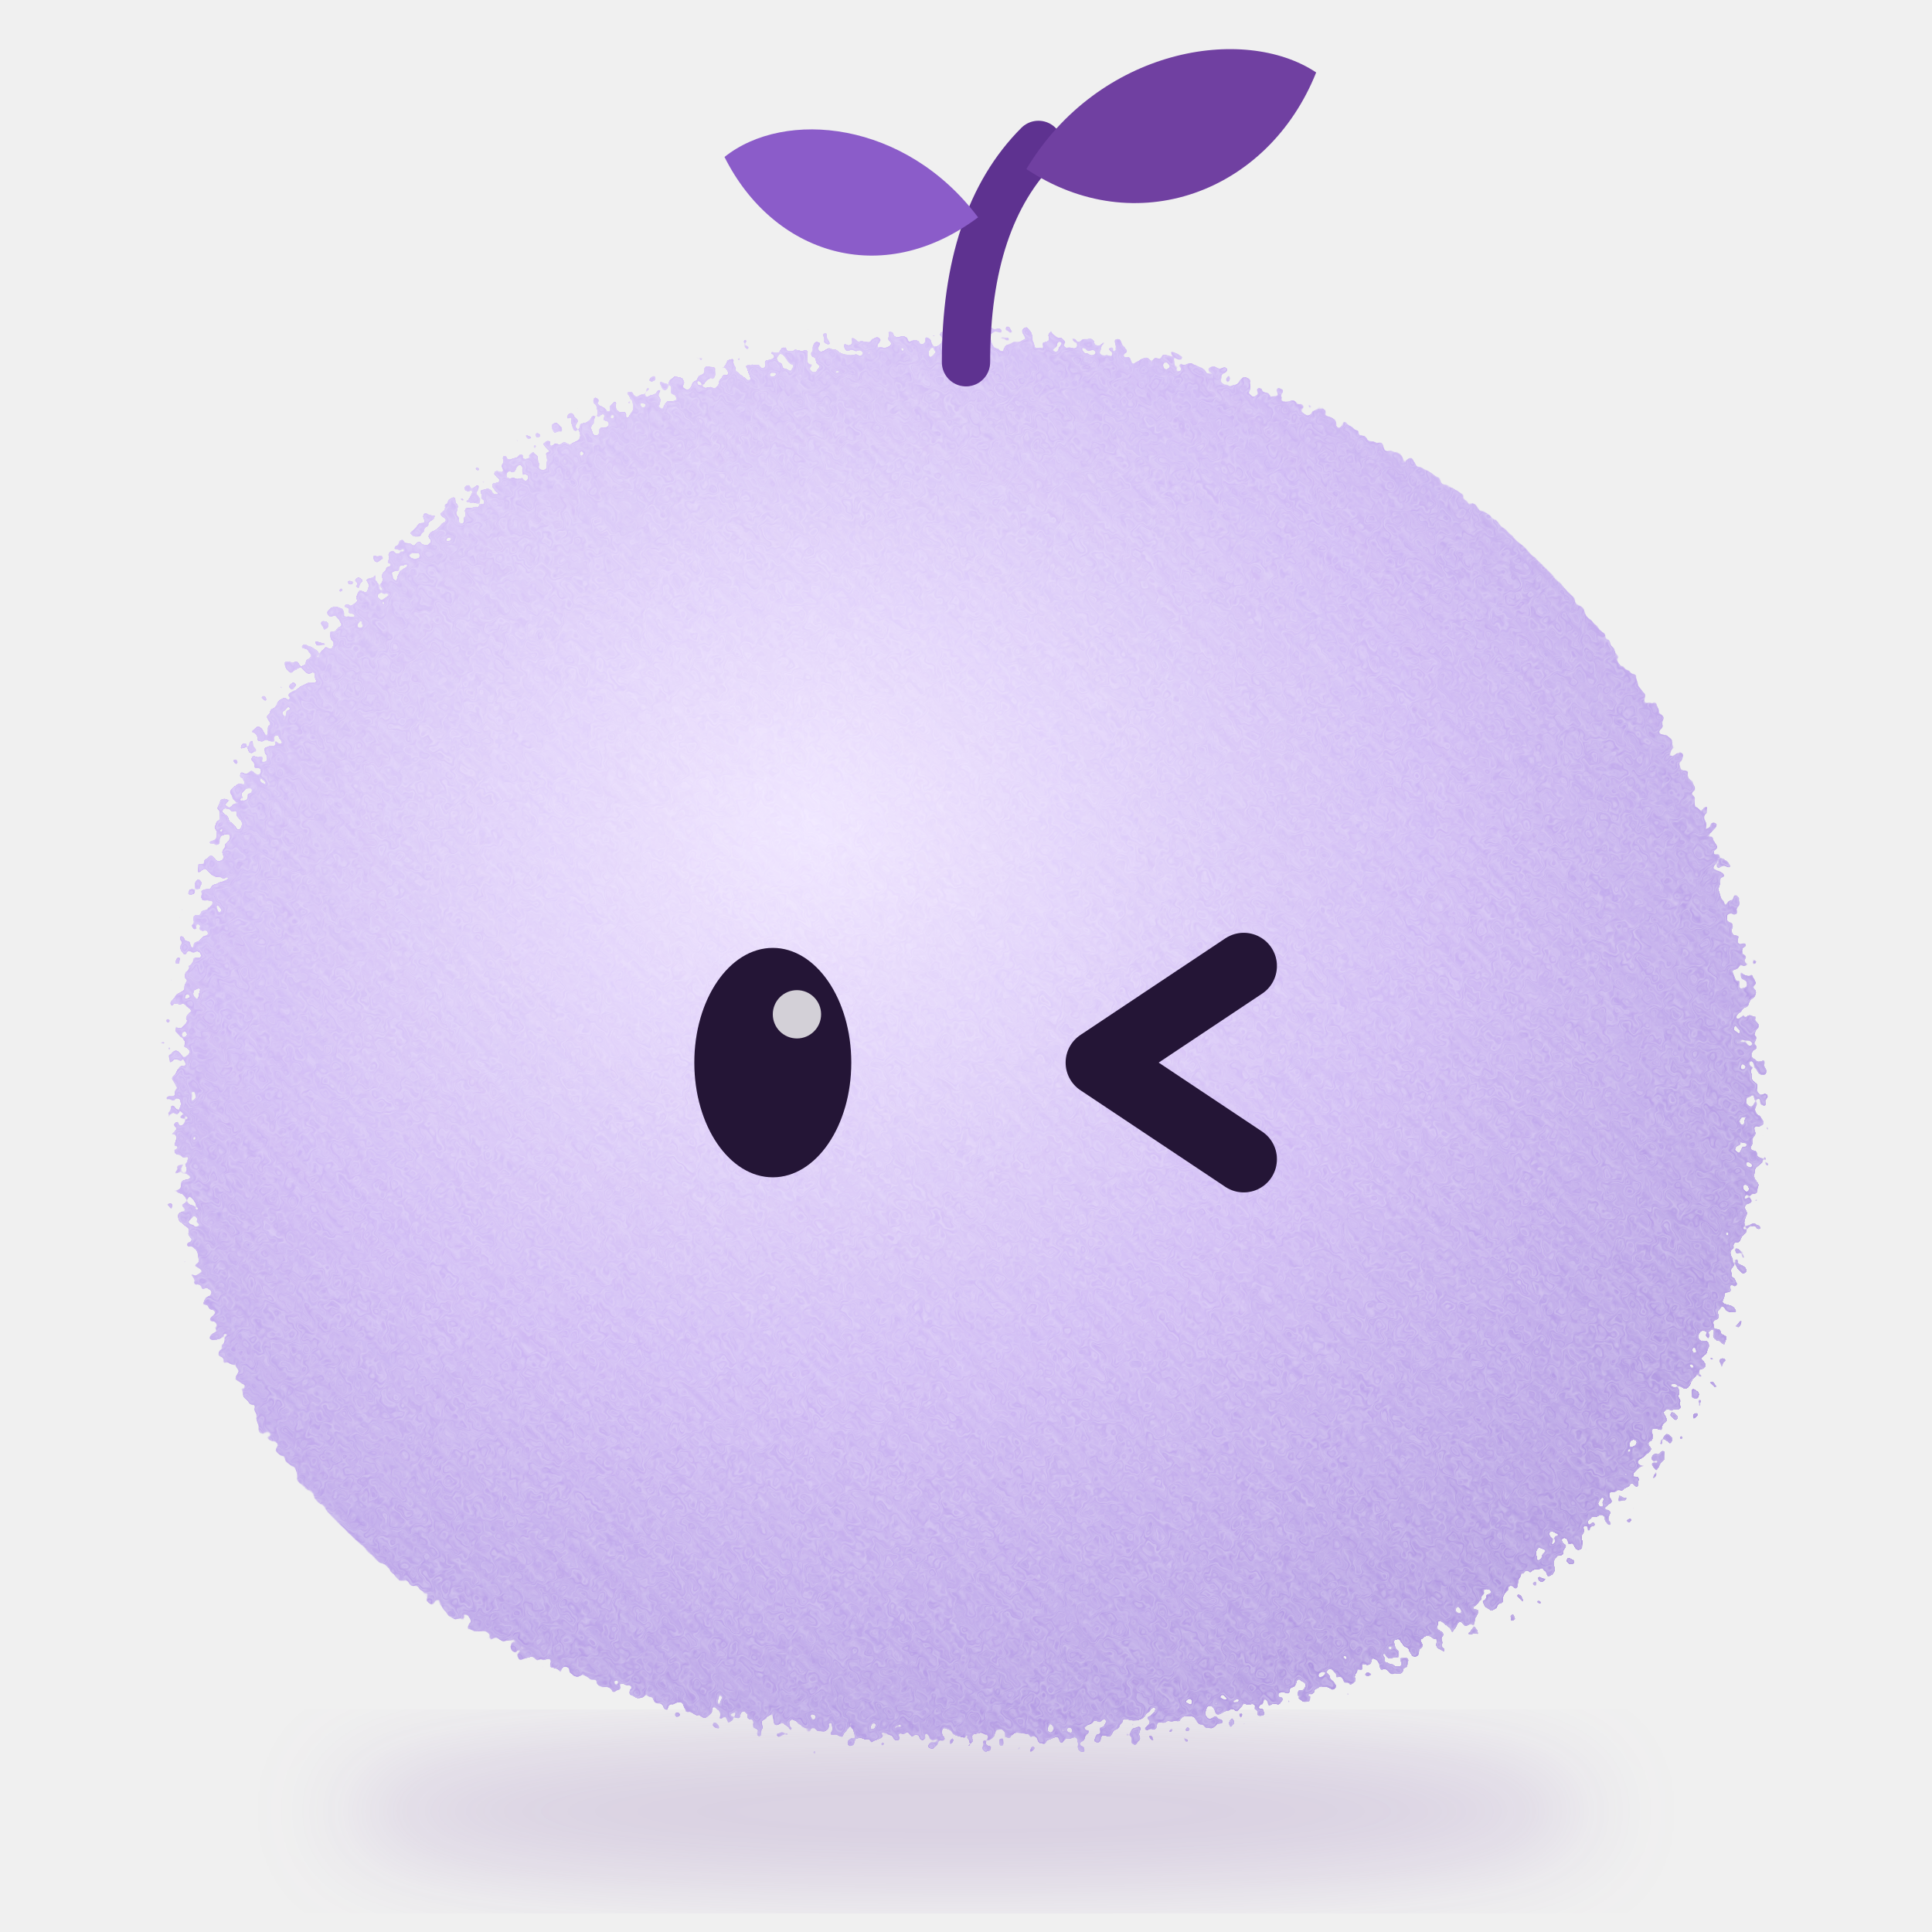
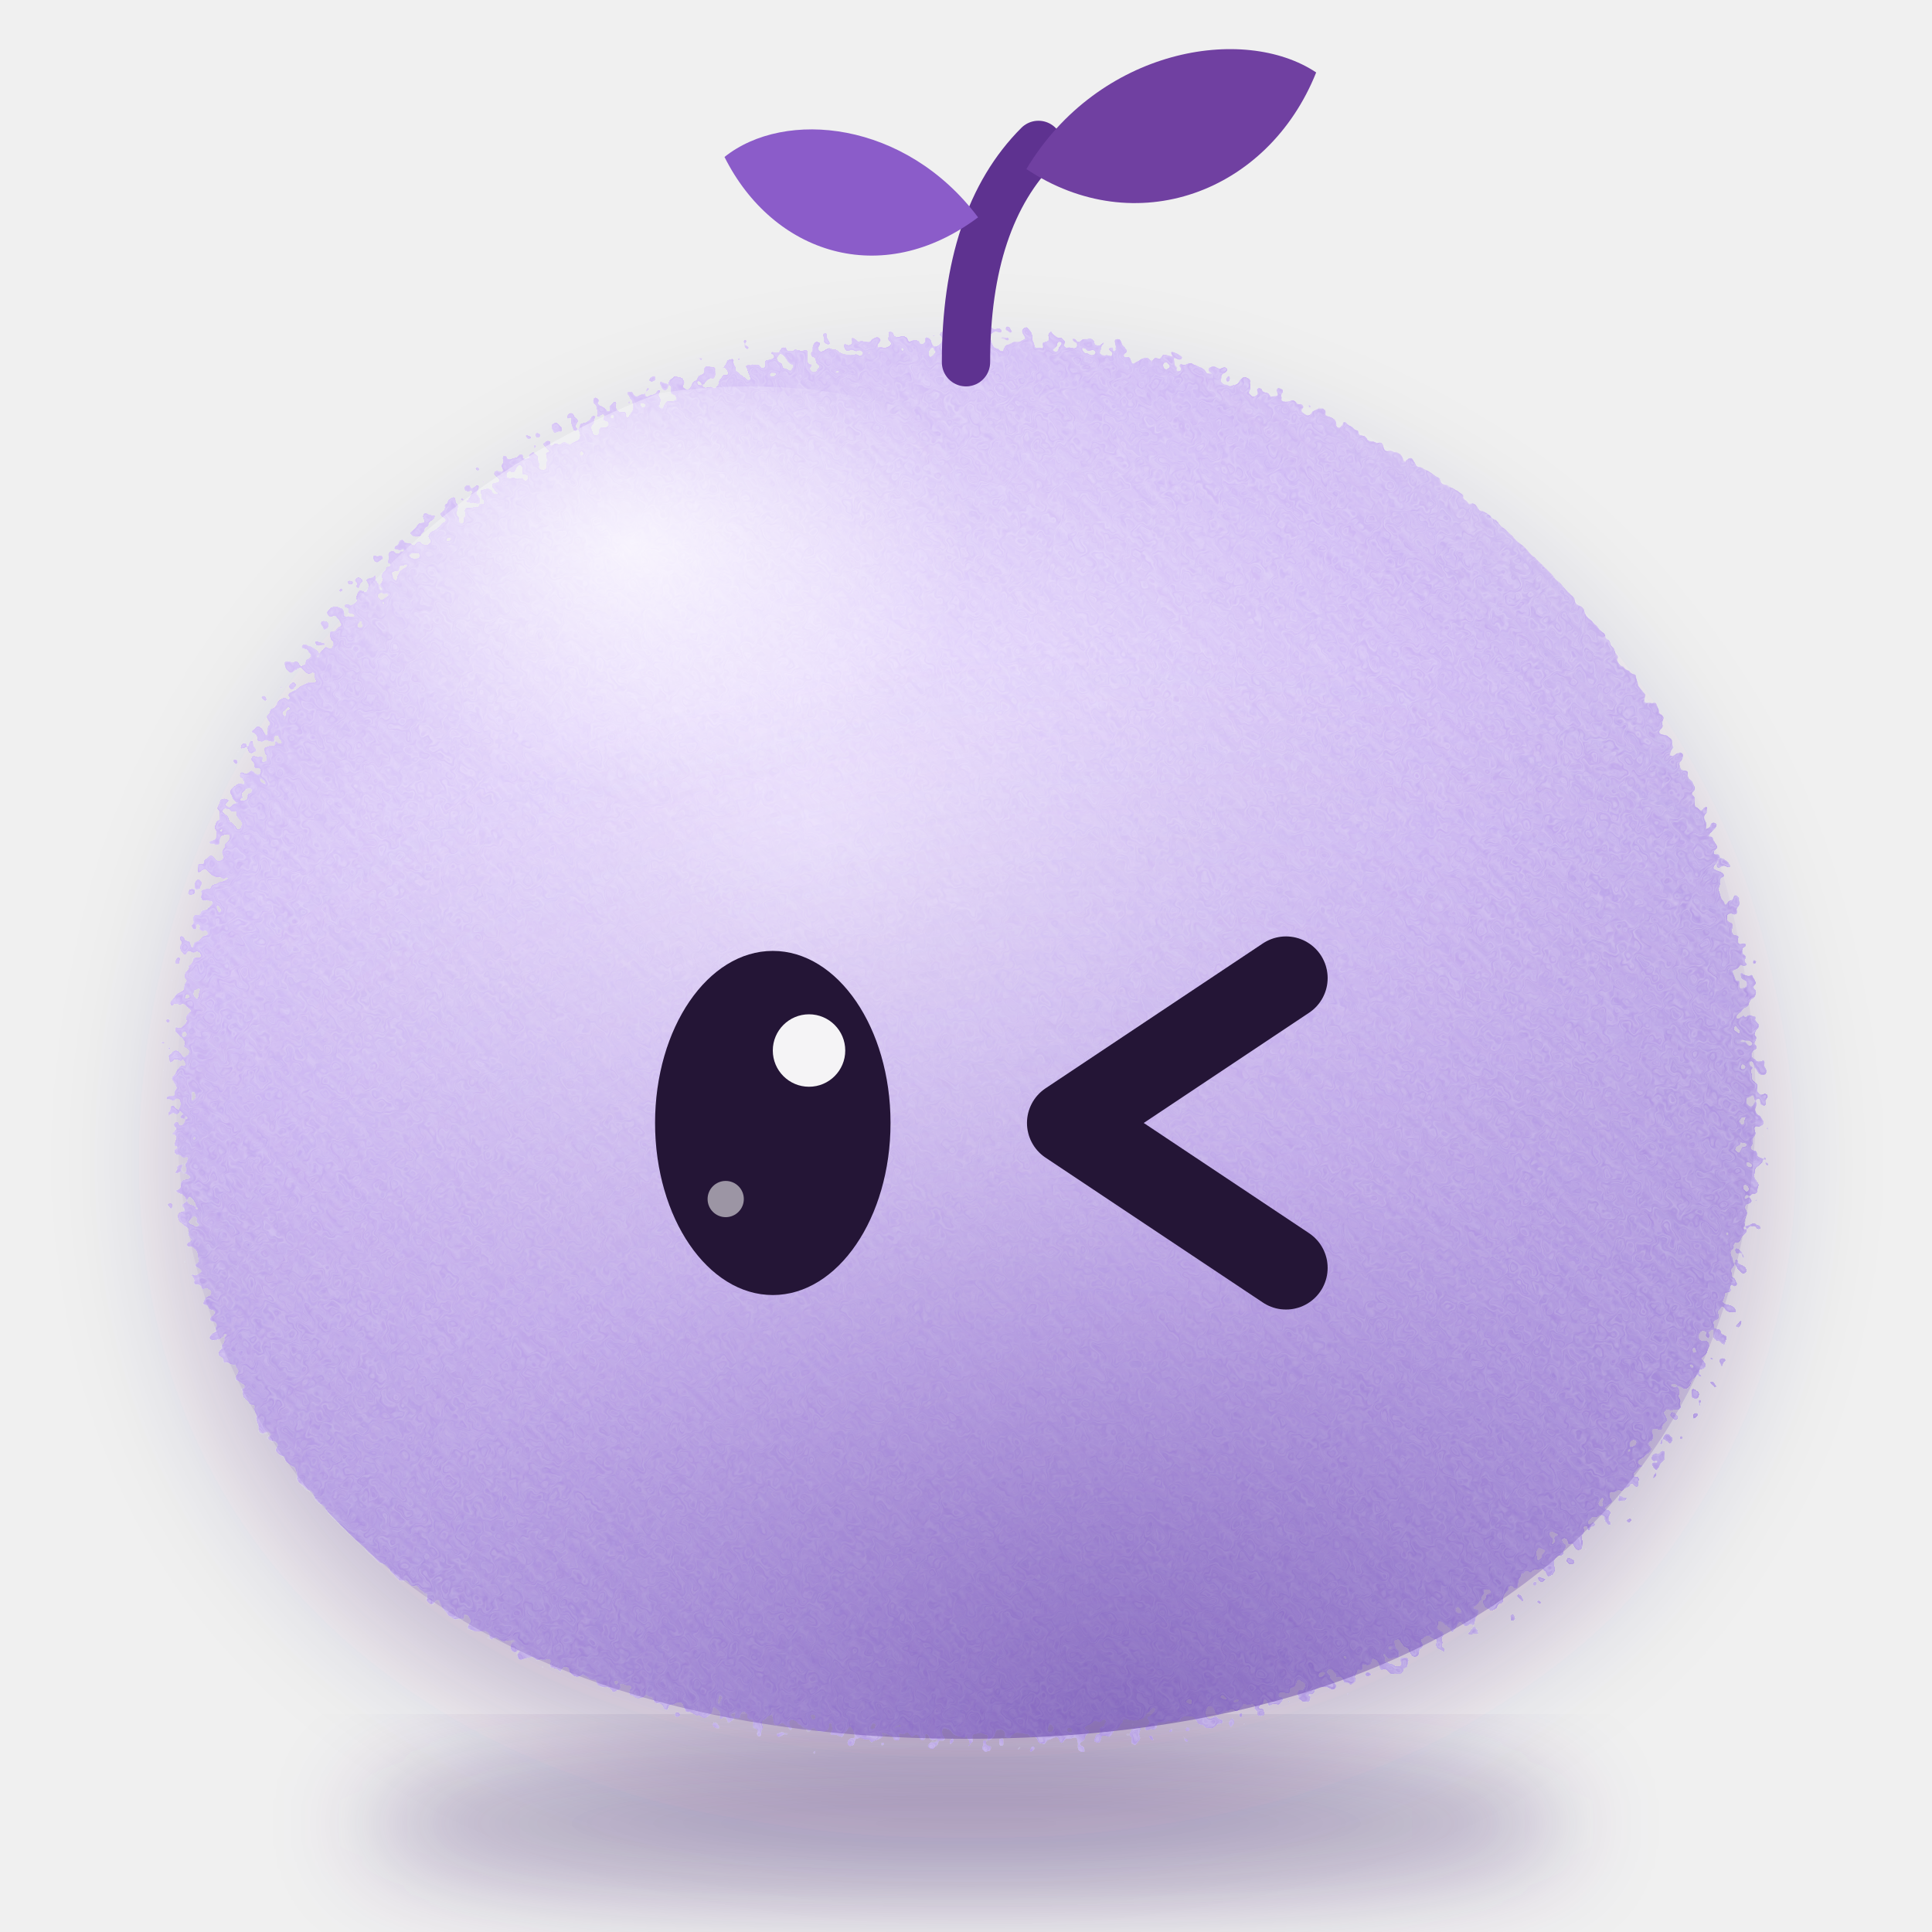
<svg xmlns="http://www.w3.org/2000/svg" viewBox="20 10 160 160">
  <defs>
    <radialGradient id="g" cx="40%" cy="35%" r="75%">
      <stop offset="0" stop-color="#EDE2FF" />
      <stop offset=".55" stop-color="#C9B0F2" />
      <stop offset="1" stop-color="#A285DB" />
    </radialGradient>
    <filter id="fur" x="-10%" y="-10%" width="120%" height="120%">
      <feTurbulence type="fractalNoise" baseFrequency=".9" numOctaves="2" seed="3" />
      <feDisplacementMap in="SourceGraphic" scale="5" />
    </filter>
    <filter id="tex">
      <feTurbulence type="fractalNoise" baseFrequency="1.6" numOctaves="2" seed="7" result="n" />
      <feColorMatrix in="n" type="matrix" values="0 0 0 0 1  0 0 0 0 1  0 0 0 0 1  0 0 0 .35 0" result="w" />
      <feComposite in="w" in2="SourceGraphic" operator="in" result="wi" />
      <feMerge>
        <feMergeNode in="SourceGraphic" />
        <feMergeNode in="wi" />
      </feMerge>
    </filter>
    <filter id="sh">
      <feGaussianBlur stdDeviation="4" />
    </filter>
+     <radialGradient id="hi" cx="36%" cy="28%" r="42%">
+       <stop offset="0" stop-color="#fff" stop-opacity=".75" />
+       <stop offset="1" stop-color="#fff" stop-opacity="0" />
+     </radialGradient>
+     <radialGradient id="lo" cx="58%" cy="96%" r="70%">
+       <stop offset="0" stop-color="#5B3A9E" stop-opacity=".55" />
+       <stop offset=".55" stop-color="#6E4BB3" stop-opacity=".18" />
+       <stop offset="1" stop-color="#6E4BB3" stop-opacity="0" />
+     </radialGradient>
+     <linearGradient id="rim" x1="1" y1=".2" x2=".6" y2=".6">
+       <stop offset="0" stop-color="#fff" stop-opacity=".45" />
+       <stop offset=".35" stop-color="#fff" stop-opacity="0" />
+     </linearGradient>
+     <clipPath id="bc">
+       <path d="M100 38c30 0 58 18 64 50 7 34-12 66-64 66S29 122 36 88c6-32 34-50 64-50z" />
+     </clipPath>
+     <filter id="ds" x="-20%" y="-20%" width="140%" height="150%">
+       <feDropShadow dx="0" dy="5" stdDeviation="5" flood-color="#2E1660" flood-opacity=".22" />
+     </filter>
  </defs>
-   <ellipse cx="100" cy="160" rx="52" ry="7" fill="#7040A1" opacity=".18" filter="url(#sh)" />
-   <g filter="url(#fur)">
-     <path d="M100 38c30 0 58 18 64 50 7 34-12 66-64 66S29 122 36 88c6-32 34-50 64-50z" fill="url(#g)" filter="url(#tex)" />
+   <ellipse cx="100" cy="161" rx="50" ry="7.5" fill="#3B1F6B" opacity=".32" filter="url(#sh)" />
+   <g filter="url(#ds)">
+     <g filter="url(#fur)">
+       <path d="M100 38c30 0 58 18 64 50 7 34-12 66-64 66S29 122 36 88c6-32 34-50 64-50z" fill="url(#g)" filter="url(#tex)" />
+     </g>
+   </g>
+   <g clip-path="url(#bc)">
+     <rect x="20" y="30" width="160" height="130" fill="url(#lo)" />
+     <rect x="20" y="30" width="160" height="130" fill="url(#rim)" />
+     <ellipse cx="82" cy="66" rx="34" ry="24" fill="url(#hi)" />
  </g>
  <path d="M100 40c0-8 2-14 6-18" stroke="#5E3290" stroke-width="4" fill="none" stroke-linecap="round" />
  <path d="M105 24c6-10 18-12 24-8-4 10-15 14-24 8z" fill="#7040A1" />
  <path d="M101 28c-6-8-16-9-21-5 4 8 13 11 21 5z" fill="#8B5CC9" />
-   <ellipse cx="84" cy="98" rx="6.5" ry="9.5" fill="#241536" />
-   <circle cx="86" cy="94" r="2" fill="#fff" opacity=".8" />
-   <path d="M123 90 L111 98 L123 106" stroke="#241536" stroke-width="5.5" stroke-linecap="round" stroke-linejoin="round" fill="none" />
+   <g transform="translate(84 103) scale(1.5) translate(-84 -98)">
+     <ellipse cx="84" cy="98" rx="6.5" ry="9.5" fill="#241536" />
+     <circle cx="86" cy="94" r="2" fill="#fff" opacity=".95" />
+     <circle cx="81.4" cy="102.2" r="1" fill="#fff" opacity=".55" />
+   </g>
+   <g transform="translate(116 103) scale(1.5) translate(-116 -98)">
+     <path d="M123 90 L111 98 L123 106" stroke="#241536" stroke-width="4.6" stroke-linecap="round" stroke-linejoin="round" fill="none" />
+   </g>
</svg>
